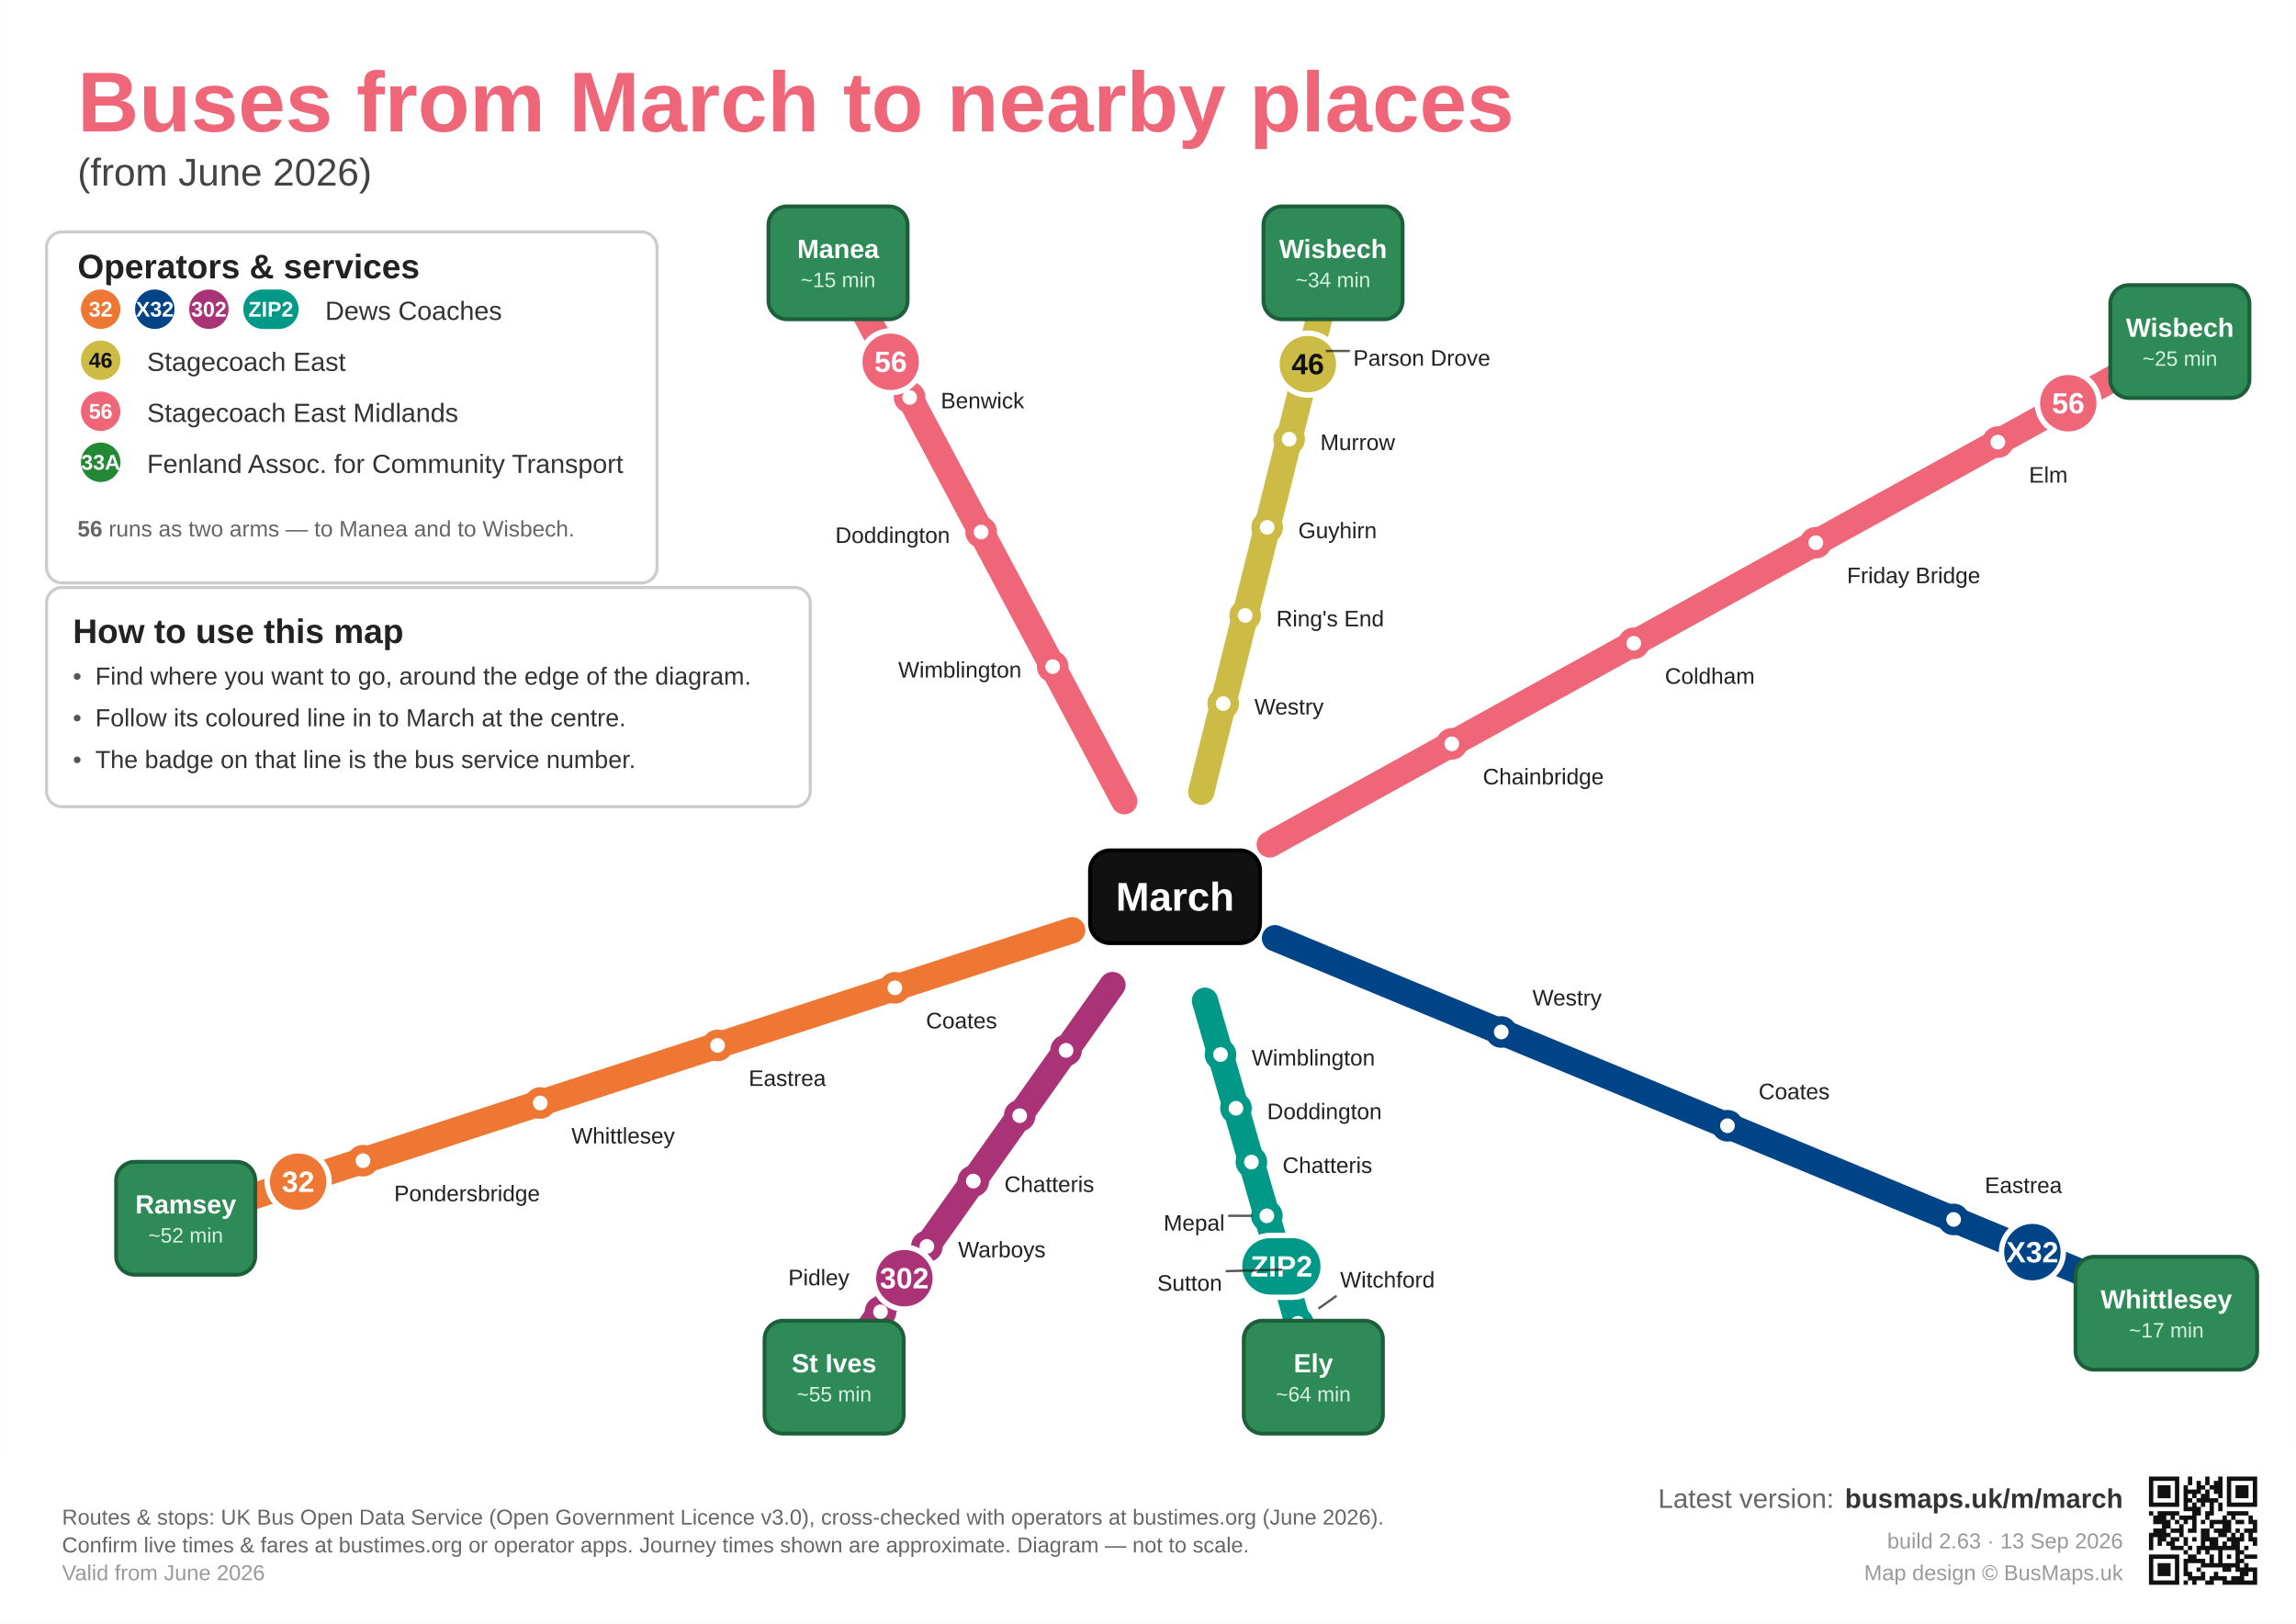
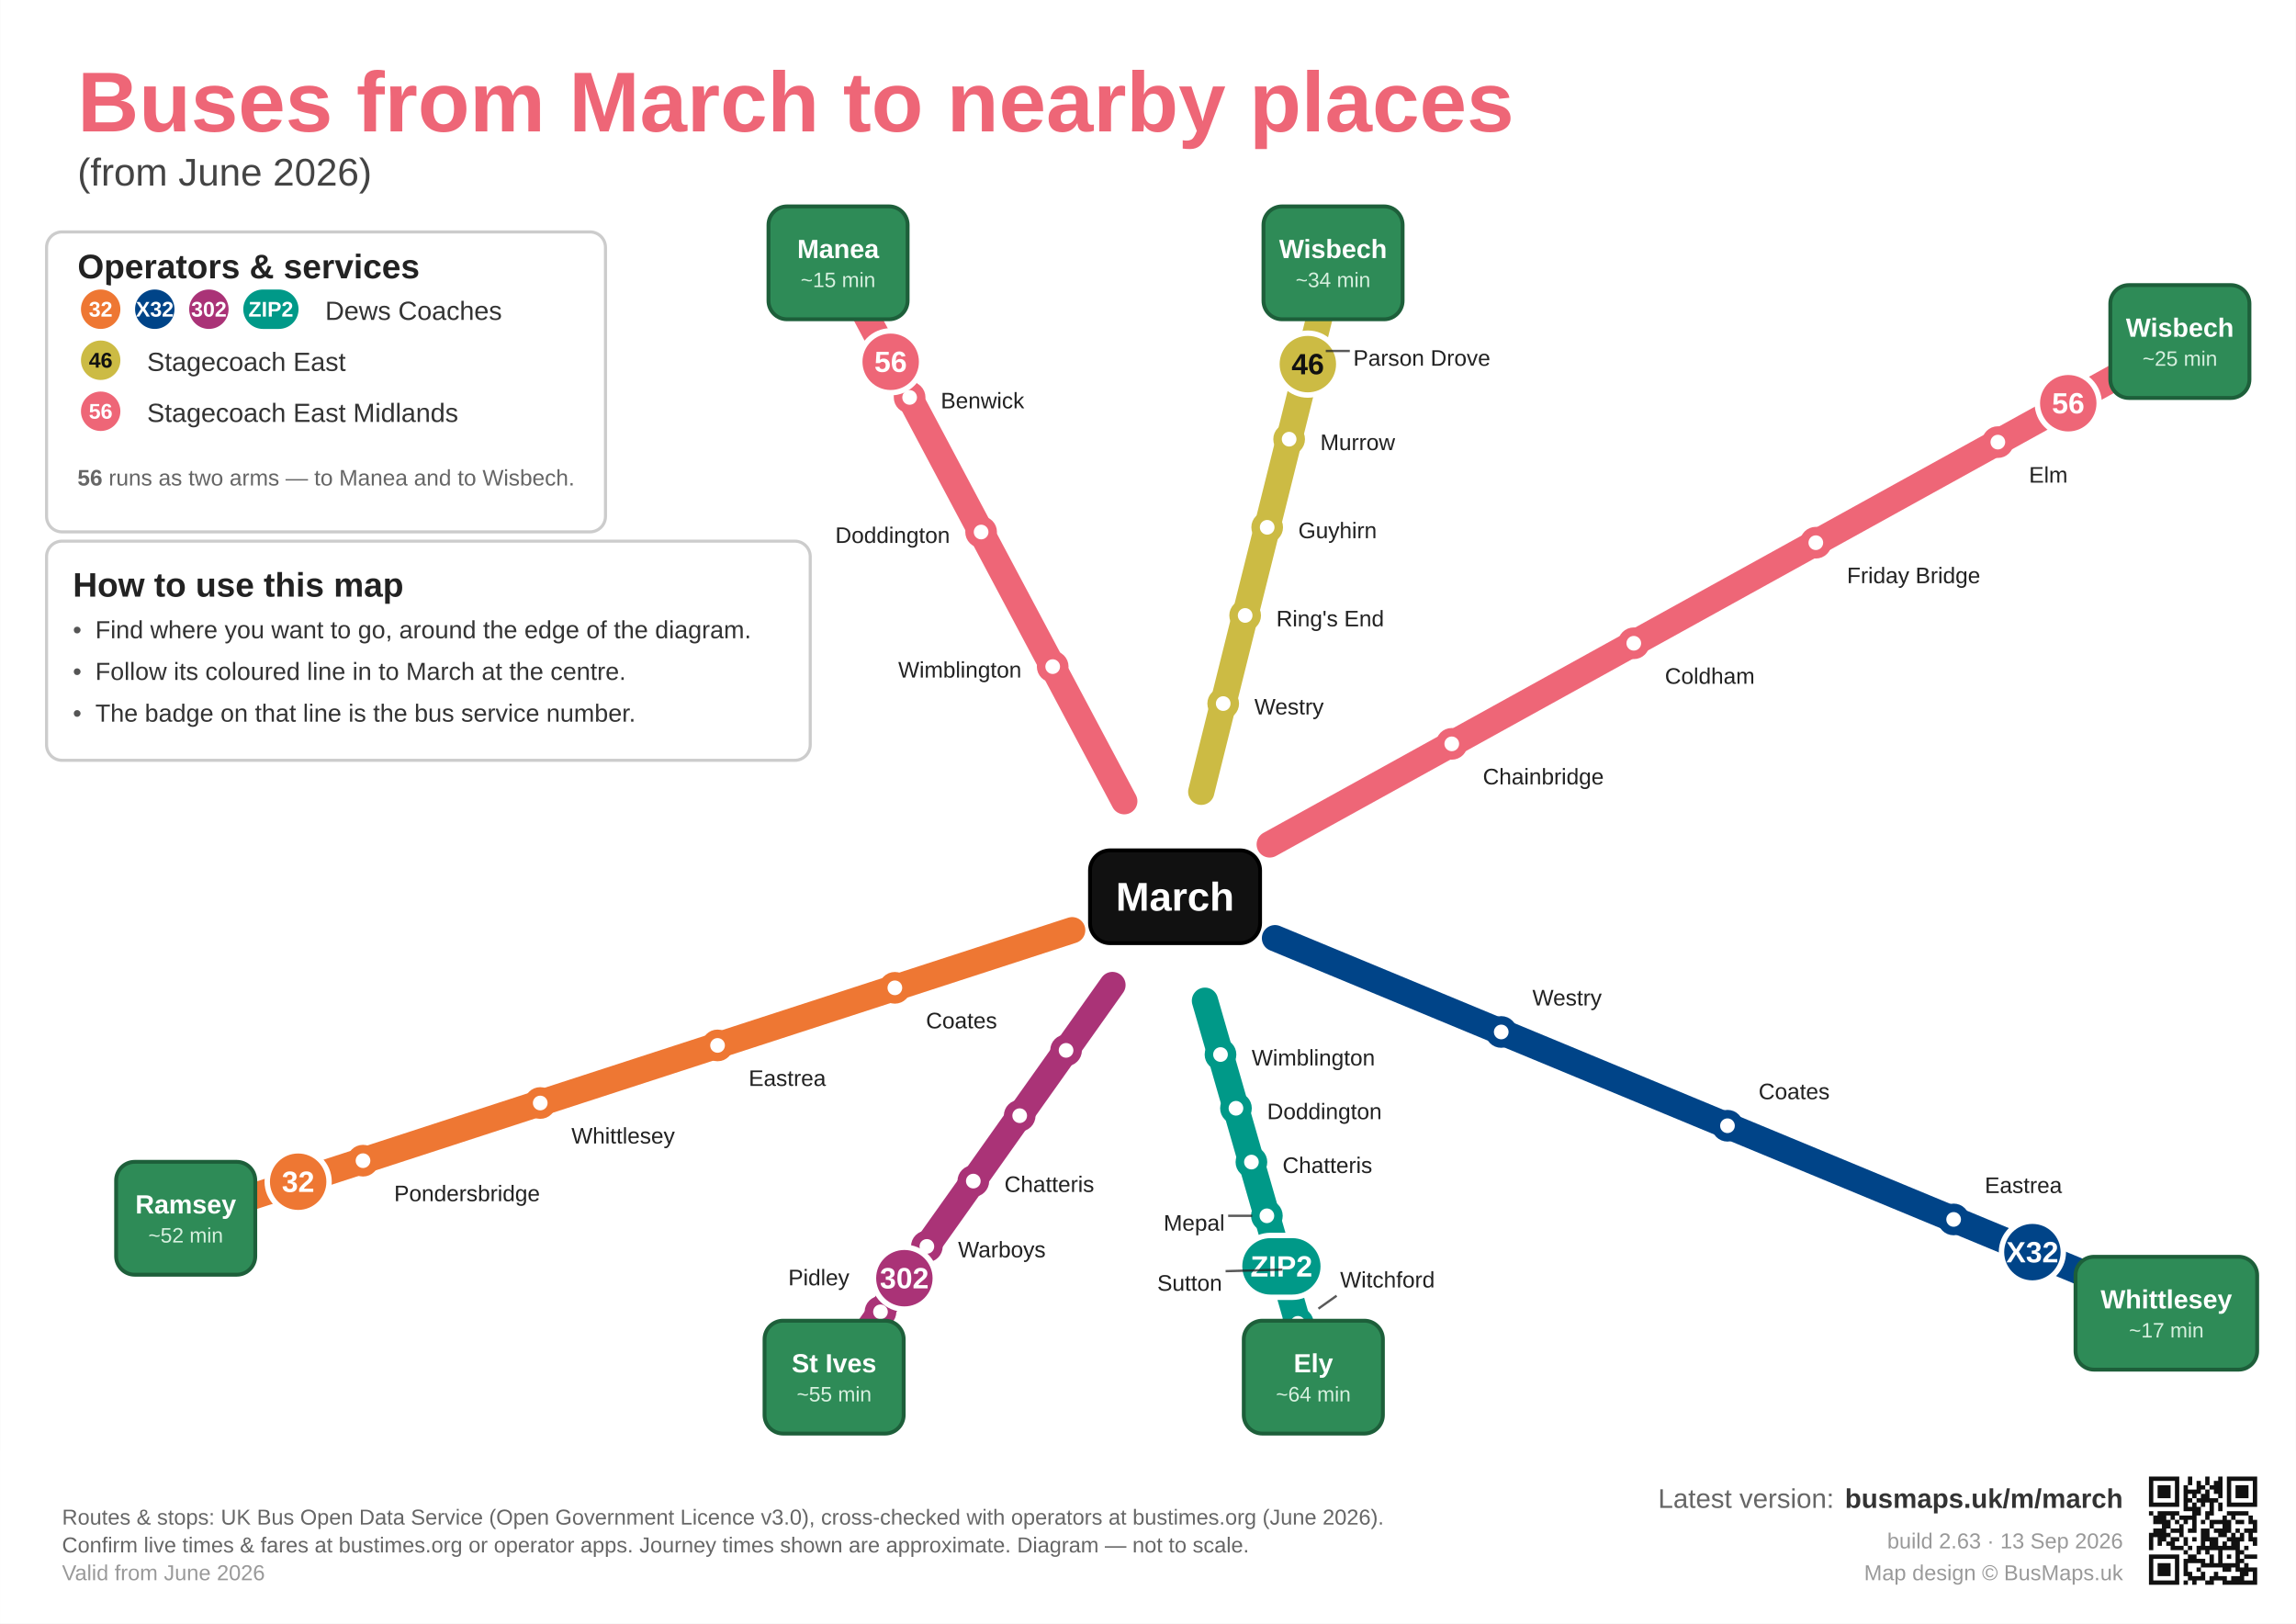
<svg xmlns="http://www.w3.org/2000/svg" width="3508" height="2480" viewBox="0 0 297 210">
  <rect width="297" height="210" fill="#ffffff" />
  <text x="10" y="17" font-family="Arial" font-weight="bold" font-size="11" fill="#EE6677">Buses from March to nearby places</text>
  <text x="10" y="24" font-family="Arial" font-size="5" fill="#444">(from June 2026)</text>
  <path d="M145.43 103.64 L136.17 86.23 L126.91 68.82 L117.66 51.41 L108.40 34.00" fill="none" stroke="#EE6677" stroke-width="3.4" stroke-linecap="round" stroke-linejoin="round" />
  <circle cx="136.17" cy="86.23" r="1.5" fill="#fff" stroke="#EE6677" stroke-width="1.1" />
  <circle cx="126.91" cy="68.82" r="1.5" fill="#fff" stroke="#EE6677" stroke-width="1.1" />
  <circle cx="117.66" cy="51.41" r="1.5" fill="#fff" stroke="#EE6677" stroke-width="1.1" />
  <circle cx="115.21" cy="46.80" r="4" fill="#EE6677" stroke="#fff" stroke-width="0.7" />
  <text x="115.21" y="46.80" font-family="Arial" font-weight="bold" font-size="3.80" fill="#fff" text-anchor="middle" dominant-baseline="central">56</text>
  <rect x="99.40" y="26.70" width="18.00" height="14.6" rx="2.4" fill="#2e8b57" stroke="#1d5f3a" stroke-width="0.5" />
  <text x="108.40" y="32.20" font-family="Arial" font-weight="bold" font-size="3.4" fill="#fff" text-anchor="middle" dominant-baseline="central">Manea</text>
  <text x="108.40" y="36.20" font-family="Arial" font-size="2.7" fill="#d7f0df" text-anchor="middle" dominant-baseline="central">~15 min</text>
  <path d="M155.39 102.42 L158.23 91.01 L161.07 79.61 L163.92 68.21 L166.76 56.81 L169.60 45.40 L172.44 34.00" fill="none" stroke="#CCBB44" stroke-width="3.4" stroke-linecap="round" stroke-linejoin="round" />
  <circle cx="158.23" cy="91.01" r="1.5" fill="#fff" stroke="#CCBB44" stroke-width="1.1" />
  <circle cx="161.07" cy="79.61" r="1.5" fill="#fff" stroke="#CCBB44" stroke-width="1.1" />
  <circle cx="163.92" cy="68.21" r="1.5" fill="#fff" stroke="#CCBB44" stroke-width="1.1" />
  <circle cx="166.76" cy="56.81" r="1.5" fill="#fff" stroke="#CCBB44" stroke-width="1.1" />
  <circle cx="169.60" cy="45.40" r="1.5" fill="#fff" stroke="#CCBB44" stroke-width="1.1" />
  <circle cx="169.18" cy="47.10" r="4" fill="#CCBB44" stroke="#fff" stroke-width="0.7" />
  <text x="169.18" y="47.10" font-family="Arial" font-weight="bold" font-size="3.80" fill="#111" text-anchor="middle" dominant-baseline="central">46</text>
  <rect x="163.44" y="26.70" width="18.00" height="14.6" rx="2.4" fill="#2e8b57" stroke="#1d5f3a" stroke-width="0.5" />
  <text x="172.44" y="32.20" font-family="Arial" font-weight="bold" font-size="3.4" fill="#fff" text-anchor="middle" dominant-baseline="central">Wisbech</text>
  <text x="172.44" y="36.20" font-family="Arial" font-size="2.7" fill="#d7f0df" text-anchor="middle" dominant-baseline="central">~34 min</text>
  <path d="M164.25 109.23 L187.80 96.22 L211.35 83.21 L234.90 70.20 L258.45 57.19 L282.00 44.18" fill="none" stroke="#EE6677" stroke-width="3.4" stroke-linecap="round" stroke-linejoin="round" />
  <circle cx="187.80" cy="96.22" r="1.5" fill="#fff" stroke="#EE6677" stroke-width="1.1" />
  <circle cx="211.35" cy="83.21" r="1.5" fill="#fff" stroke="#EE6677" stroke-width="1.1" />
  <circle cx="234.90" cy="70.20" r="1.5" fill="#fff" stroke="#EE6677" stroke-width="1.1" />
  <circle cx="258.45" cy="57.19" r="1.5" fill="#fff" stroke="#EE6677" stroke-width="1.1" />
  <circle cx="267.56" cy="52.16" r="4" fill="#EE6677" stroke="#fff" stroke-width="0.7" />
  <text x="267.56" y="52.16" font-family="Arial" font-weight="bold" font-size="3.80" fill="#fff" text-anchor="middle" dominant-baseline="central">56</text>
  <rect x="273.00" y="36.88" width="18.00" height="14.6" rx="2.4" fill="#2e8b57" stroke="#1d5f3a" stroke-width="0.5" />
  <text x="282.00" y="42.38" font-family="Arial" font-weight="bold" font-size="3.4" fill="#fff" text-anchor="middle" dominant-baseline="central">Wisbech</text>
  <text x="282.00" y="46.38" font-family="Arial" font-size="2.7" fill="#d7f0df" text-anchor="middle" dominant-baseline="central">~25 min</text>
  <path d="M164.93 121.36 L194.20 133.49 L223.47 145.62 L252.73 157.74 L282.00 169.87" fill="none" stroke="#004488" stroke-width="3.4" stroke-linecap="round" stroke-linejoin="round" />
  <circle cx="194.20" cy="133.49" r="1.5" fill="#fff" stroke="#004488" stroke-width="1.1" />
  <circle cx="223.47" cy="145.62" r="1.5" fill="#fff" stroke="#004488" stroke-width="1.1" />
  <circle cx="252.73" cy="157.74" r="1.5" fill="#fff" stroke="#004488" stroke-width="1.1" />
  <circle cx="262.92" cy="161.97" r="4" fill="#004488" stroke="#fff" stroke-width="0.7" />
  <text x="262.92" y="161.97" font-family="Arial" font-weight="bold" font-size="3.80" fill="#fff" text-anchor="middle" dominant-baseline="central">X32</text>
  <rect x="268.50" y="162.57" width="23.50" height="14.6" rx="2.4" fill="#2e8b57" stroke="#1d5f3a" stroke-width="0.5" />
  <text x="280.25" y="168.07" font-family="Arial" font-weight="bold" font-size="3.4" fill="#fff" text-anchor="middle" dominant-baseline="central">Whittlesey</text>
  <text x="280.25" y="172.07" font-family="Arial" font-size="2.7" fill="#d7f0df" text-anchor="middle" dominant-baseline="central">~17 min</text>
  <path d="M155.87 129.45 L157.88 136.41 L159.88 143.36 L161.88 150.32 L163.88 157.27 L165.89 164.23 L167.89 171.18 L169.89 178.14" fill="none" stroke="#009988" stroke-width="3.4" stroke-linecap="round" stroke-linejoin="round" />
  <circle cx="157.88" cy="136.41" r="1.5" fill="#fff" stroke="#009988" stroke-width="1.1" />
  <circle cx="159.88" cy="143.36" r="1.5" fill="#fff" stroke="#009988" stroke-width="1.1" />
  <circle cx="161.88" cy="150.32" r="1.5" fill="#fff" stroke="#009988" stroke-width="1.1" />
  <circle cx="163.88" cy="157.27" r="1.5" fill="#fff" stroke="#009988" stroke-width="1.1" />
  <circle cx="165.89" cy="164.23" r="1.5" fill="#fff" stroke="#009988" stroke-width="1.1" />
  <circle cx="167.89" cy="171.18" r="1.5" fill="#fff" stroke="#009988" stroke-width="1.1" />
  <rect x="160.35" y="159.81" width="10.82" height="8.00" rx="4" fill="#009988" stroke="#fff" stroke-width="0.7" />
  <text x="165.77" y="163.81" font-family="Arial" font-weight="bold" font-size="3.80" fill="#fff" text-anchor="middle" dominant-baseline="central">ZIP2</text>
  <rect x="160.89" y="170.84" width="18.00" height="14.6" rx="2.4" fill="#2e8b57" stroke="#1d5f3a" stroke-width="0.5" />
  <text x="169.89" y="176.34" font-family="Arial" font-weight="bold" font-size="3.4" fill="#fff" text-anchor="middle" dominant-baseline="central">Ely</text>
  <text x="169.89" y="180.34" font-family="Arial" font-size="2.7" fill="#d7f0df" text-anchor="middle" dominant-baseline="central">~64 min</text>
  <path d="M143.90 127.42 L137.90 135.87 L131.90 144.32 L125.90 152.78 L119.89 161.23 L113.89 169.69 L107.89 178.14" fill="none" stroke="#AA3377" stroke-width="3.4" stroke-linecap="round" stroke-linejoin="round" />
  <circle cx="137.90" cy="135.87" r="1.5" fill="#fff" stroke="#AA3377" stroke-width="1.1" />
  <circle cx="131.90" cy="144.32" r="1.5" fill="#fff" stroke="#AA3377" stroke-width="1.1" />
  <circle cx="125.90" cy="152.78" r="1.5" fill="#fff" stroke="#AA3377" stroke-width="1.1" />
  <circle cx="119.89" cy="161.23" r="1.5" fill="#fff" stroke="#AA3377" stroke-width="1.1" />
  <circle cx="113.89" cy="169.69" r="1.5" fill="#fff" stroke="#AA3377" stroke-width="1.1" />
  <circle cx="116.98" cy="165.34" r="4" fill="#AA3377" stroke="#fff" stroke-width="0.7" />
  <text x="116.98" y="165.34" font-family="Arial" font-weight="bold" font-size="3.80" fill="#fff" text-anchor="middle" dominant-baseline="central">302</text>
  <rect x="98.89" y="170.84" width="18.00" height="14.6" rx="2.4" fill="#2e8b57" stroke="#1d5f3a" stroke-width="0.5" />
  <text x="107.89" y="176.34" font-family="Arial" font-weight="bold" font-size="3.4" fill="#fff" text-anchor="middle" dominant-baseline="central">St Ives</text>
  <text x="107.89" y="180.34" font-family="Arial" font-size="2.7" fill="#d7f0df" text-anchor="middle" dominant-baseline="central">~55 min</text>
  <path d="M138.69 120.33 L115.75 127.78 L92.81 135.23 L69.87 142.68 L46.94 150.14 L24.00 157.59" fill="none" stroke="#EE7733" stroke-width="3.4" stroke-linecap="round" stroke-linejoin="round" />
  <circle cx="115.75" cy="127.78" r="1.5" fill="#fff" stroke="#EE7733" stroke-width="1.1" />
  <circle cx="92.81" cy="135.23" r="1.5" fill="#fff" stroke="#EE7733" stroke-width="1.1" />
  <circle cx="69.87" cy="142.68" r="1.5" fill="#fff" stroke="#EE7733" stroke-width="1.1" />
  <circle cx="46.94" cy="150.14" r="1.5" fill="#fff" stroke="#EE7733" stroke-width="1.1" />
  <circle cx="38.55" cy="152.86" r="4" fill="#EE7733" stroke="#fff" stroke-width="0.7" />
  <text x="38.55" y="152.86" font-family="Arial" font-weight="bold" font-size="3.80" fill="#fff" text-anchor="middle" dominant-baseline="central">32</text>
  <rect x="15.00" y="150.29" width="18.00" height="14.6" rx="2.4" fill="#2e8b57" stroke="#1d5f3a" stroke-width="0.5" />
  <text x="24.00" y="155.79" font-family="Arial" font-weight="bold" font-size="3.4" fill="#fff" text-anchor="middle" dominant-baseline="central">Ramsey</text>
  <text x="24.00" y="159.79" font-family="Arial" font-size="2.7" fill="#d7f0df" text-anchor="middle" dominant-baseline="central">~52 min</text>
  <rect x="141.00" y="110.00" width="22" height="12" rx="2.6" fill="#111" stroke="#000" stroke-width="0.5" />
  <text x="152" y="116" font-family="Arial" font-weight="bold" font-size="5.2" fill="#fff" text-anchor="middle" dominant-baseline="central">March</text>
-   <rect x="6.00" y="30.00" width="78.98" height="45.40" rx="2" fill="#ffffff" fill-opacity="0.94" stroke="#ccc" stroke-width="0.4" />
+   <rect x="6.00" y="30.00" width="72.31" height="38.80" rx="2" fill="#ffffff" fill-opacity="0.94" stroke="#ccc" stroke-width="0.4" />
  <text x="10" y="36" font-family="Arial" font-weight="bold" font-size="4.4" fill="#222">Operators &amp; services</text>
  <circle cx="13.00" cy="40.00" r="2.9" fill="#EE7733" stroke="#fff" stroke-width="0.7" />
  <text x="13.00" y="40.00" font-family="Arial" font-weight="bold" font-size="2.75" fill="#fff" text-anchor="middle" dominant-baseline="central">32</text>
  <circle cx="20.00" cy="40.00" r="2.9" fill="#004488" stroke="#fff" stroke-width="0.7" />
  <text x="20.00" y="40.00" font-family="Arial" font-weight="bold" font-size="2.75" fill="#fff" text-anchor="middle" dominant-baseline="central">X32</text>
  <circle cx="27.00" cy="40.00" r="2.9" fill="#AA3377" stroke="#fff" stroke-width="0.7" />
  <text x="27.00" y="40.00" font-family="Arial" font-weight="bold" font-size="2.75" fill="#fff" text-anchor="middle" dominant-baseline="central">302</text>
  <rect x="31.10" y="37.10" width="7.85" height="5.80" rx="2.9" fill="#009988" stroke="#fff" stroke-width="0.7" />
  <text x="35.02" y="40.00" font-family="Arial" font-weight="bold" font-size="2.75" fill="#fff" text-anchor="middle" dominant-baseline="central">ZIP2</text>
  <text x="42.048" y="40.20" font-family="Arial" font-size="3.4" fill="#333" dominant-baseline="central">Dews Coaches</text>
  <circle cx="13.00" cy="46.60" r="2.9" fill="#CCBB44" stroke="#fff" stroke-width="0.7" />
  <text x="13.00" y="46.60" font-family="Arial" font-weight="bold" font-size="2.75" fill="#111" text-anchor="middle" dominant-baseline="central">46</text>
  <text x="19" y="46.80" font-family="Arial" font-size="3.4" fill="#333" dominant-baseline="central">Stagecoach East</text>
  <circle cx="13.00" cy="53.20" r="2.9" fill="#EE6677" stroke="#fff" stroke-width="0.7" />
  <text x="13.00" y="53.20" font-family="Arial" font-weight="bold" font-size="2.75" fill="#fff" text-anchor="middle" dominant-baseline="central">56</text>
  <text x="19" y="53.40" font-family="Arial" font-size="3.4" fill="#333" dominant-baseline="central">Stagecoach East Midlands</text>
-   <circle cx="13.00" cy="59.80" r="2.9" fill="#228833" stroke="#fff" stroke-width="0.7" />
-   <text x="13.00" y="59.80" font-family="Arial" font-weight="bold" font-size="2.75" fill="#fff" text-anchor="middle" dominant-baseline="central">33A</text>
-   <text x="19" y="60.00" font-family="Arial" font-size="3.4" fill="#333" dominant-baseline="central">Fenland Assoc. for Community Transport</text>
-   <text x="10" y="69.40" font-family="Arial" font-weight="bold" font-size="2.9" fill="#666">56</text>
-   <text x="14.03" y="69.40" font-family="Arial" font-size="2.9" fill="#666">runs as two arms — to Manea and to Wisbech.</text>
-   <rect x="6.00" y="76.00" width="98.80" height="28.35" rx="2" fill="#ffffff" fill-opacity="0.94" stroke="#ccc" stroke-width="0.4" />
-   <text x="9.40" y="83.18" font-family="Arial" font-weight="bold" font-size="4.4" fill="#222">How to use this map</text>
-   <text x="9.40" y="88.56" font-family="Arial" font-size="3.2" fill="#555">•</text>
-   <text x="12.30" y="88.56" font-family="Arial" font-size="3.2" fill="#333">Find where you want to go, around the edge of the diagram.</text>
-   <text x="9.40" y="93.95" font-family="Arial" font-size="3.2" fill="#555">•</text>
-   <text x="12.30" y="93.95" font-family="Arial" font-size="3.2" fill="#333">Follow its coloured line in to March at the centre.</text>
-   <text x="9.40" y="99.35" font-family="Arial" font-size="3.2" fill="#555">•</text>
-   <text x="12.30" y="99.35" font-family="Arial" font-size="3.2" fill="#333">The badge on that line is the bus service number.</text>
+   <text x="10" y="62.80" font-family="Arial" font-weight="bold" font-size="2.9" fill="#666">56</text>
+   <text x="14.03" y="62.80" font-family="Arial" font-size="2.9" fill="#666">runs as two arms — to Manea and to Wisbech.</text>
+   <rect x="6.00" y="70.00" width="98.80" height="28.35" rx="2" fill="#ffffff" fill-opacity="0.94" stroke="#ccc" stroke-width="0.4" />
+   <text x="9.40" y="77.18" font-family="Arial" font-weight="bold" font-size="4.4" fill="#222">How to use this map</text>
+   <text x="9.40" y="82.56" font-family="Arial" font-size="3.2" fill="#555">•</text>
+   <text x="12.30" y="82.56" font-family="Arial" font-size="3.2" fill="#333">Find where you want to go, around the edge of the diagram.</text>
+   <text x="9.40" y="87.95" font-family="Arial" font-size="3.2" fill="#555">•</text>
+   <text x="12.30" y="87.95" font-family="Arial" font-size="3.2" fill="#333">Follow its coloured line in to March at the centre.</text>
+   <text x="9.40" y="93.35" font-family="Arial" font-size="3.2" fill="#555">•</text>
+   <text x="12.30" y="93.35" font-family="Arial" font-size="3.2" fill="#333">The badge on that line is the bus service number.</text>
  <text x="132.14" y="87.64" font-family="Arial" font-size="2.9" fill="#222" text-anchor="end" stroke="#fff" stroke-width="0.7" paint-order="stroke">Wimblington</text>
  <text x="122.88" y="70.23" font-family="Arial" font-size="2.9" fill="#222" text-anchor="end" stroke="#fff" stroke-width="0.7" paint-order="stroke">Doddington</text>
  <text x="121.69" y="52.82" font-family="Arial" font-size="2.9" fill="#222" text-anchor="start" stroke="#fff" stroke-width="0.7" paint-order="stroke">Benwick</text>
  <text x="162.26" y="92.42" font-family="Arial" font-size="2.9" fill="#222" text-anchor="start" stroke="#fff" stroke-width="0.7" paint-order="stroke">Westry</text>
  <text x="165.10" y="81.02" font-family="Arial" font-size="2.9" fill="#222" text-anchor="start" stroke="#fff" stroke-width="0.7" paint-order="stroke">Ring's End</text>
  <text x="167.95" y="69.62" font-family="Arial" font-size="2.9" fill="#222" text-anchor="start" stroke="#fff" stroke-width="0.7" paint-order="stroke">Guyhirn</text>
  <text x="170.79" y="58.22" font-family="Arial" font-size="2.9" fill="#222" text-anchor="start" stroke="#fff" stroke-width="0.7" paint-order="stroke">Murrow</text>
  <path d="M171.50 45.40L174.61 45.40" stroke="#222" stroke-width="0.3" fill="none" stroke-opacity="0.75" />
  <text x="175.06" y="47.31" font-family="Arial" font-size="2.9" fill="#222" text-anchor="start" stroke="#fff" stroke-width="0.7" paint-order="stroke">Parson Drove</text>
  <text x="191.83" y="101.46" font-family="Arial" font-size="2.9" fill="#222" text-anchor="start" stroke="#fff" stroke-width="0.7" paint-order="stroke">Chainbridge</text>
  <text x="215.38" y="88.45" font-family="Arial" font-size="2.9" fill="#222" text-anchor="start" stroke="#fff" stroke-width="0.7" paint-order="stroke">Coldham</text>
  <text x="238.93" y="75.44" font-family="Arial" font-size="2.9" fill="#222" text-anchor="start" stroke="#fff" stroke-width="0.7" paint-order="stroke">Friday Bridge</text>
  <text x="262.48" y="62.43" font-family="Arial" font-size="2.9" fill="#222" text-anchor="start" stroke="#fff" stroke-width="0.7" paint-order="stroke">Elm</text>
  <text x="198.23" y="130.06" font-family="Arial" font-size="2.9" fill="#222" text-anchor="start" stroke="#fff" stroke-width="0.7" paint-order="stroke">Westry</text>
  <text x="227.50" y="142.19" font-family="Arial" font-size="2.9" fill="#222" text-anchor="start" stroke="#fff" stroke-width="0.7" paint-order="stroke">Coates</text>
  <text x="256.76" y="154.32" font-family="Arial" font-size="2.9" fill="#222" text-anchor="start" stroke="#fff" stroke-width="0.7" paint-order="stroke">Eastrea</text>
  <text x="161.91" y="137.82" font-family="Arial" font-size="2.9" fill="#222" text-anchor="start" stroke="#fff" stroke-width="0.7" paint-order="stroke">Wimblington</text>
  <text x="163.91" y="144.77" font-family="Arial" font-size="2.9" fill="#222" text-anchor="start" stroke="#fff" stroke-width="0.7" paint-order="stroke">Doddington</text>
  <text x="165.91" y="151.73" font-family="Arial" font-size="2.9" fill="#222" text-anchor="start" stroke="#fff" stroke-width="0.7" paint-order="stroke">Chatteris</text>
  <path d="M161.98 157.27L158.87 157.27" stroke="#222" stroke-width="0.3" fill="none" stroke-opacity="0.75" />
  <text x="158.42" y="159.19" font-family="Arial" font-size="2.9" fill="#222" text-anchor="end" stroke="#fff" stroke-width="0.7" paint-order="stroke">Mepal</text>
  <path d="M165.89 164.23L158.54 164.43" stroke="#222" stroke-width="0.3" fill="none" stroke-opacity="0.75" />
  <text x="158.09" y="166.96" font-family="Arial" font-size="2.9" fill="#222" text-anchor="end" stroke="#fff" stroke-width="0.7" paint-order="stroke">Sutton</text>
  <path d="M170.55 169.28L172.90 167.61" stroke="#222" stroke-width="0.3" fill="none" stroke-opacity="0.75" />
  <text x="173.35" y="166.54" font-family="Arial" font-size="2.9" fill="#222" text-anchor="start" stroke="#fff" stroke-width="0.7" paint-order="stroke">Witchford</text>
  <text x="129.93" y="154.19" font-family="Arial" font-size="2.9" fill="#222" text-anchor="start" stroke="#fff" stroke-width="0.7" paint-order="stroke">Chatteris</text>
  <text x="123.92" y="162.64" font-family="Arial" font-size="2.9" fill="#222" text-anchor="start" stroke="#fff" stroke-width="0.7" paint-order="stroke">Warboys</text>
  <text x="109.86" y="166.26" font-family="Arial" font-size="2.9" fill="#222" text-anchor="end" stroke="#fff" stroke-width="0.7" paint-order="stroke">Pidley</text>
  <text x="119.78" y="133.02" font-family="Arial" font-size="2.9" fill="#222" text-anchor="start" stroke="#fff" stroke-width="0.7" paint-order="stroke">Coates</text>
  <text x="96.84" y="140.47" font-family="Arial" font-size="2.9" fill="#222" text-anchor="start" stroke="#fff" stroke-width="0.7" paint-order="stroke">Eastrea</text>
  <text x="73.90" y="147.92" font-family="Arial" font-size="2.9" fill="#222" text-anchor="start" stroke="#fff" stroke-width="0.7" paint-order="stroke">Whittlesey</text>
  <text x="50.97" y="155.38" font-family="Arial" font-size="2.9" fill="#222" text-anchor="start" stroke="#fff" stroke-width="0.7" paint-order="stroke">Pondersbridge</text>
  <rect x="0" y="187.64" width="297" height="22.36" fill="#fff" fill-opacity="0.97" />
  <text x="8" y="197.21" font-family="Arial" font-size="2.8" fill="#666">Routes &amp; stops: UK Bus Open Data Service (Open Government Licence v3.0), cross-checked with operators at bustimes.org (June 2026).</text>
  <text x="8" y="200.81" font-family="Arial" font-size="2.8" fill="#666">Confirm live times &amp; fares at bustimes.org or operator apps. Journey times shown are approximate. Diagram — not to scale.</text>
  <text x="274.64" y="195.05" font-family="Arial" font-weight="bold" font-size="3.5" fill="#333" text-anchor="end">busmaps.uk/m/march</text>
  <text x="237.26" y="195.05" font-family="Arial" font-size="3.5" fill="#666" text-anchor="end">Latest version:</text>
  <rect x="274.64" y="187.64" width="20.72" height="20.72" fill="#ffffff" />
  <path d="M278 191h3.92v0.56h-3.92zM283.04 191h0.56v0.56h-0.56zM285.28 191h0.56v0.56h-0.56zM286.96 191h0.56v0.56h-0.56zM288.08 191h3.92v0.56h-3.92zM278 191.56h0.56v0.56h-0.56zM281.36 191.56h0.56v0.56h-0.56zM283.04 191.56h0.56v0.56h-0.56zM284.16 191.56h0.56v0.56h-0.56zM285.28 191.56h0.56v0.56h-0.56zM286.4 191.56h1.12v0.56h-1.12zM288.08 191.56h0.56v0.56h-0.56zM291.44 191.56h0.56v0.56h-0.56zM278 192.12h0.56v0.56h-0.56zM279.12 192.12h1.68v0.56h-1.68zM281.36 192.12h0.56v0.56h-0.56zM282.48 192.12h0.56v0.56h-0.56zM284.16 192.12h1.12v0.56h-1.12zM285.84 192.12h1.68v0.56h-1.68zM288.08 192.12h0.56v0.56h-0.56zM289.2 192.12h1.68v0.56h-1.68zM291.44 192.12h0.56v0.56h-0.56zM278 192.68h0.56v0.56h-0.56zM279.12 192.68h1.68v0.56h-1.68zM281.36 192.68h0.56v0.56h-0.56zM282.48 192.68h2.24v0.56h-2.24zM285.28 192.68h0.56v0.56h-0.56zM286.4 192.68h1.12v0.56h-1.12zM288.08 192.68h0.56v0.56h-0.56zM289.2 192.68h1.68v0.56h-1.68zM291.44 192.68h0.56v0.56h-0.56zM278 193.24h0.56v0.56h-0.56zM279.12 193.24h1.68v0.56h-1.68zM281.36 193.24h0.56v0.56h-0.56zM282.48 193.24h0.56v0.56h-0.56zM283.6 193.24h0.56v0.56h-0.56zM284.72 193.24h1.12v0.56h-1.12zM286.96 193.24h0.56v0.56h-0.56zM288.08 193.24h0.56v0.56h-0.56zM289.2 193.24h1.68v0.56h-1.68zM291.44 193.24h0.56v0.56h-0.56zM278 193.8h0.56v0.56h-0.56zM281.36 193.8h0.56v0.56h-0.56zM282.48 193.8h1.12v0.56h-1.12zM284.16 193.8h2.8v0.56h-2.8zM288.08 193.8h0.56v0.56h-0.56zM291.44 193.8h0.56v0.56h-0.56zM278 194.36h3.92v0.56h-3.92zM282.48 194.36h0.56v0.56h-0.56zM283.6 194.36h0.56v0.56h-0.56zM284.72 194.36h0.56v0.56h-0.56zM285.84 194.36h0.56v0.56h-0.56zM286.96 194.36h0.56v0.56h-0.56zM288.08 194.36h3.92v0.56h-3.92zM282.48 194.92h2.24v0.56h-2.24zM285.84 194.92h0.56v0.56h-0.56zM286.96 194.92h0.56v0.56h-0.56zM278 195.48h0.56v0.56h-0.56zM279.12 195.48h2.8v0.56h-2.8zM283.6 195.48h1.12v0.56h-1.12zM285.28 195.48h1.12v0.56h-1.12zM288.08 195.48h2.8v0.56h-2.8zM278.56 196.04h1.68v0.56h-1.68zM280.8 196.04h0.56v0.56h-0.56zM281.92 196.04h2.24v0.56h-2.24zM285.28 196.04h0.56v0.56h-0.56zM287.52 196.04h0.56v0.56h-0.56zM288.64 196.04h0.56v0.56h-0.56zM290.88 196.04h0.56v0.56h-0.56zM278.56 196.6h2.24v0.56h-2.24zM281.36 196.6h0.56v0.56h-0.56zM282.48 196.6h0.56v0.56h-0.56zM283.6 196.6h0.56v0.56h-0.56zM284.72 196.6h0.56v0.56h-0.56zM285.84 196.6h2.8v0.56h-2.8zM289.2 196.6h1.12v0.56h-1.12zM290.88 196.6h1.12v0.56h-1.12zM279.68 197.16h1.12v0.56h-1.12zM281.92 197.16h0.56v0.56h-0.56zM283.6 197.16h0.56v0.56h-0.56zM285.84 197.16h0.56v0.56h-0.56zM287.52 197.16h1.12v0.56h-1.12zM291.44 197.16h0.56v0.56h-0.56zM278.56 197.72h1.68v0.56h-1.68zM280.8 197.72h1.68v0.56h-1.68zM283.04 197.72h1.12v0.56h-1.12zM284.72 197.72h1.12v0.56h-1.12zM286.4 197.72h2.24v0.56h-2.24zM289.2 197.72h0.56v0.56h-0.56zM290.32 197.72h1.68v0.56h-1.68zM278 198.28h2.8v0.56h-2.8zM281.92 198.28h0.56v0.56h-0.56zM284.72 198.28h1.12v0.56h-1.12zM286.96 198.28h1.12v0.56h-1.12zM288.64 198.28h0.56v0.56h-0.56zM289.76 198.28h0.56v0.56h-0.56zM290.88 198.28h0.56v0.56h-0.56zM278 198.84h0.56v0.56h-0.56zM279.12 198.84h1.12v0.56h-1.12zM280.8 198.84h1.12v0.56h-1.12zM282.48 198.84h0.56v0.56h-0.56zM283.6 198.84h0.56v0.56h-0.56zM284.72 198.84h2.24v0.56h-2.24zM288.08 198.84h2.24v0.56h-2.24zM290.88 198.84h1.12v0.56h-1.12zM278 199.4h0.56v0.56h-0.56zM279.12 199.4h0.56v0.56h-0.56zM280.24 199.4h1.12v0.56h-1.12zM282.48 199.4h0.56v0.56h-0.56zM284.72 199.4h0.56v0.56h-0.56zM285.84 199.4h1.12v0.56h-1.12zM287.52 199.4h0.56v0.56h-0.56zM288.64 199.4h1.12v0.56h-1.12zM291.44 199.4h0.56v0.56h-0.56zM278 199.96h0.56v0.56h-0.56zM280.8 199.96h1.68v0.56h-1.68zM283.04 199.96h0.56v0.56h-0.56zM284.16 199.96h5.6v0.56h-5.6zM290.32 199.96h0.56v0.56h-0.56zM282.48 200.52h0.56v0.56h-0.56zM284.16 200.52h0.56v0.56h-0.56zM285.28 200.52h0.56v0.56h-0.56zM286.96 200.52h0.56v0.56h-0.56zM289.2 200.52h1.12v0.56h-1.12zM278 201.08h3.92v0.56h-3.92zM283.04 201.08h1.12v0.56h-1.12zM285.84 201.08h0.56v0.56h-0.56zM286.96 201.08h0.56v0.56h-0.56zM288.08 201.08h0.56v0.56h-0.56zM289.2 201.08h0.56v0.56h-0.56zM290.32 201.08h1.68v0.56h-1.68zM278 201.64h0.56v0.56h-0.56zM281.36 201.64h0.56v0.56h-0.56zM282.48 201.64h2.8v0.56h-2.8zM285.84 201.64h0.56v0.56h-0.56zM286.96 201.64h0.56v0.56h-0.56zM289.2 201.64h1.12v0.56h-1.12zM278 202.2h0.56v0.56h-0.56zM279.12 202.2h1.68v0.56h-1.68zM281.36 202.2h0.56v0.56h-0.56zM282.48 202.2h0.56v0.56h-0.56zM284.72 202.2h5.04v0.56h-5.04zM290.32 202.2h0.56v0.56h-0.56zM278 202.76h0.56v0.56h-0.56zM279.12 202.76h1.68v0.56h-1.68zM281.36 202.76h0.56v0.56h-0.56zM282.48 202.76h0.56v0.56h-0.56zM284.16 202.76h0.56v0.56h-0.56zM287.52 202.76h1.12v0.56h-1.12zM289.2 202.76h2.8v0.56h-2.8zM278 203.32h0.56v0.56h-0.56zM279.12 203.32h1.68v0.56h-1.68zM281.36 203.32h0.56v0.56h-0.56zM282.48 203.32h1.12v0.56h-1.12zM284.72 203.32h0.56v0.56h-0.56zM286.4 203.32h0.56v0.56h-0.56zM289.76 203.32h1.12v0.56h-1.12zM291.44 203.32h0.56v0.56h-0.56zM278 203.88h0.56v0.56h-0.56zM281.36 203.88h0.56v0.56h-0.56zM283.04 203.88h2.24v0.56h-2.24zM285.84 203.88h2.24v0.56h-2.24zM288.64 203.88h1.68v0.56h-1.68zM291.44 203.88h0.56v0.56h-0.56zM278 204.44h3.92v0.56h-3.92zM282.48 204.44h0.56v0.56h-0.56zM283.6 204.44h0.56v0.56h-0.56zM285.28 204.44h1.12v0.56h-1.12zM287.52 204.44h4.48v0.56h-4.48z" fill="#111111" />
  <text x="274.64" y="200.29" font-family="Arial" font-size="2.8" fill="#999" text-anchor="end">build 2.63 · 13 Sep 2026</text>
  <text x="8" y="204.406" font-family="Arial" font-size="2.8" fill="#999">Valid from June 2026</text>
  <text x="274.64" y="204.406" font-family="Arial" font-size="2.8" fill="#999" text-anchor="end">Map design © BusMaps.uk</text>
</svg>
